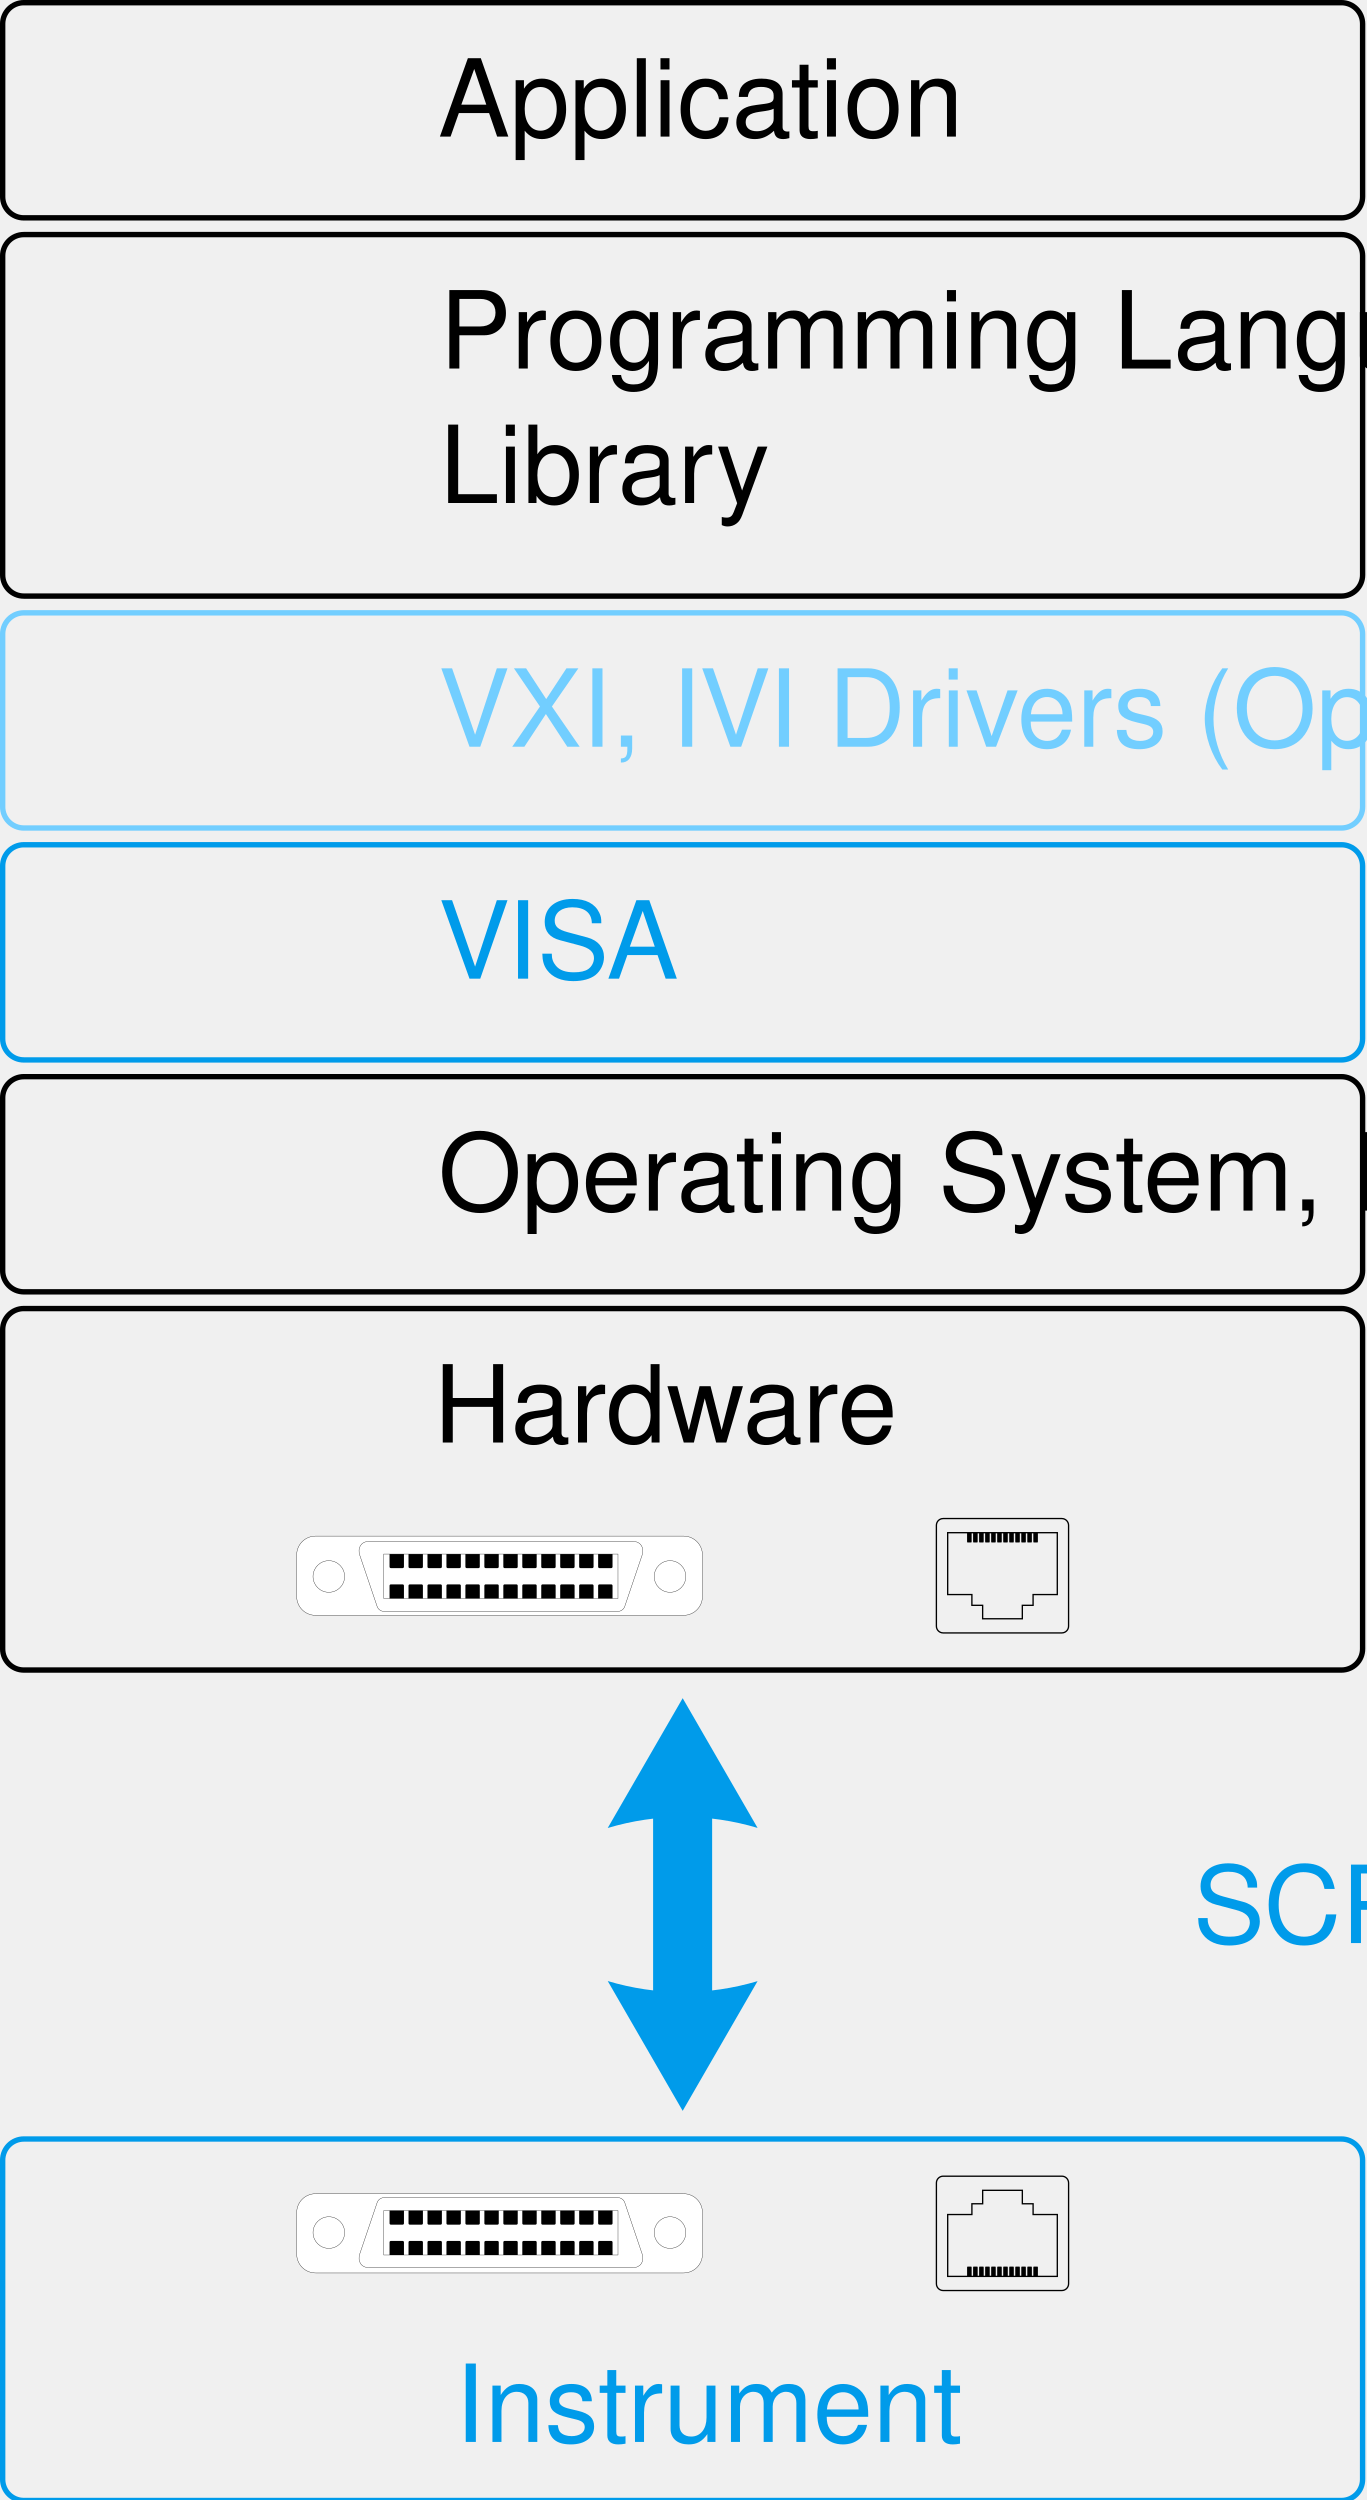
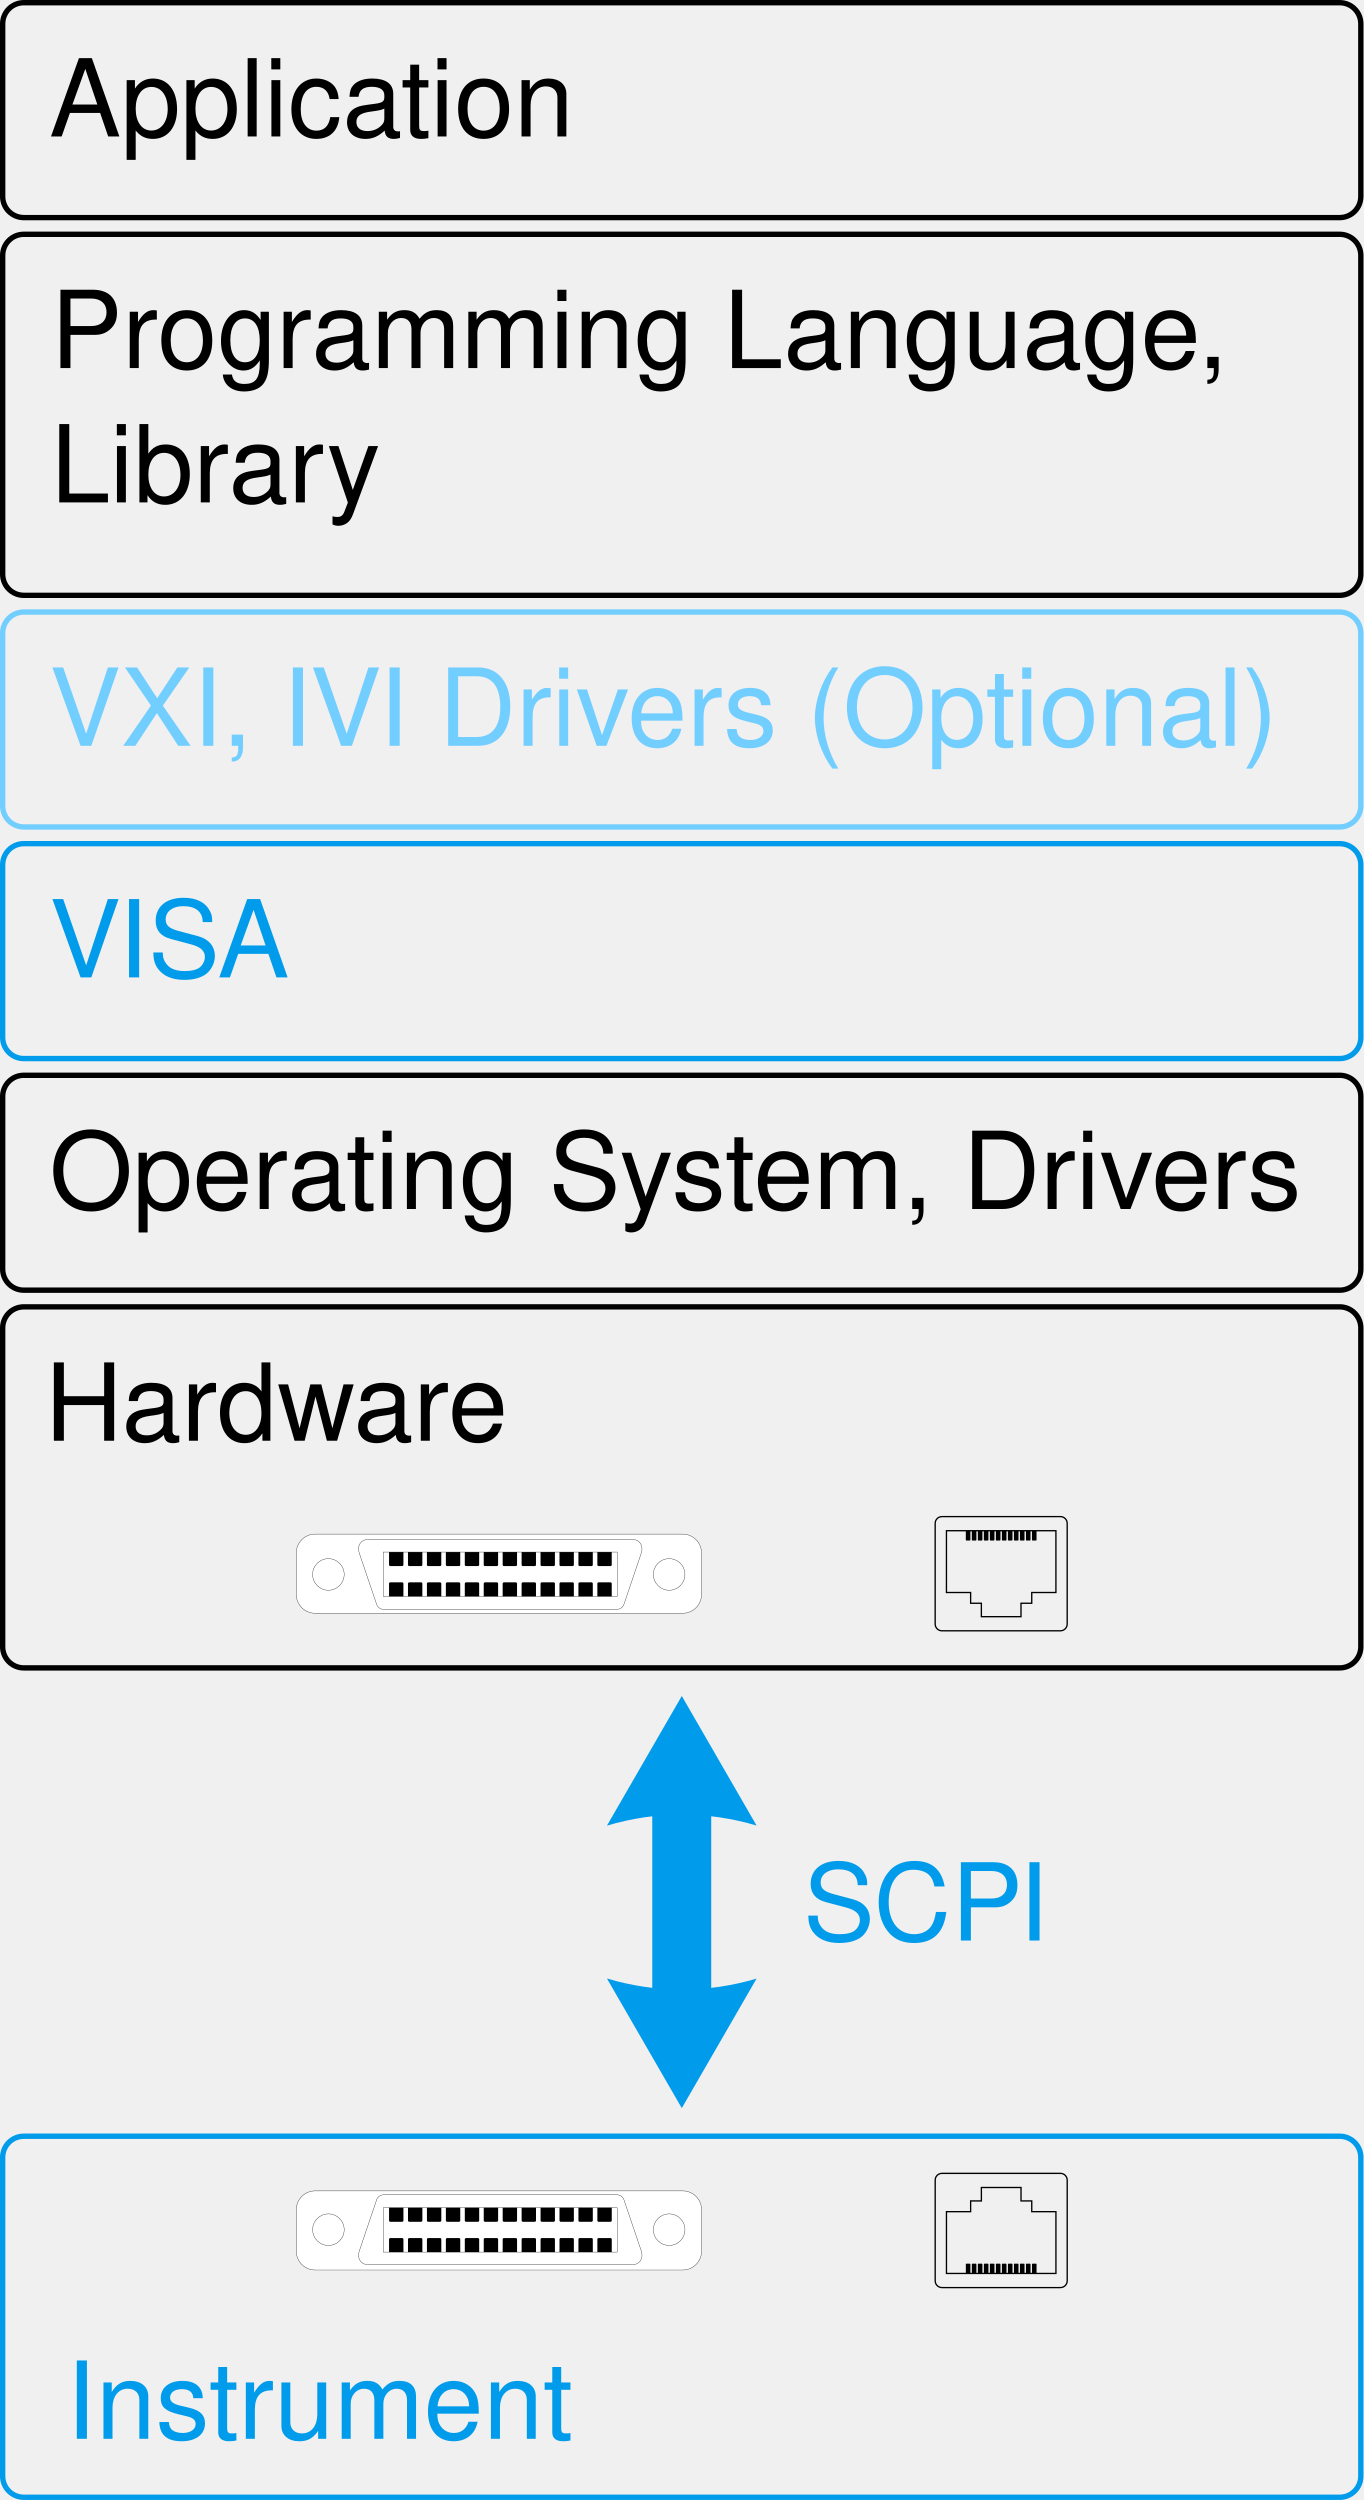
- <svg xmlns="http://www.w3.org/2000/svg" width="840mm" height="1537mm" viewbox="0 0 3172.5 5816.608">
-   <defs>
-     <style>
-       
-       .str0 {stroke:black;stroke-width:2.96}
-       .fil1 {fill:none}
-       .fil2 {fill:black}
-       .fil0 {fill:white}
-       .fil3 {fill:black;fill-rule:nonzero}
-       
-     </style>
+ <svg xmlns="http://www.w3.org/2000/svg" id="svg2" width="895.35mm" height="1641.6mm" version="1.1" viewBox="0 0 3172.5 5816.608">
+   <defs id="defs4">
+     <style id="style4462" type="text/css">
+     .str0 {stroke:black;stroke-width:2.96}
+     .fil1 {fill:none}
+     .fil2 {fill:black}
+     .fil0 {fill:white}
+     .fil3 {fill:black;fill-rule:nonzero}
+    </style>
  </defs>
-   <g transform="translate(-1036.6 7909.9)">
-     <flowroot fill="#000000" font-family="sans-serif" font-size="12.5px" letter-spacing="0px" stroke-width="1px" style="line-height:125%" word-spacing="0px" xml:space="preserve">
-       <flowregion>
-         <rect height="45.714" width="1057.1" x="-1457.1" y="-3467.6" />
-       </flowregion>
-       <flowpara />
-     </flowroot>
-     <g>
-       <rect fill="none" height="840" ry="49.164" stroke="#000" stroke-width="12.5" transform="scale(1,-1)" width="3160" x="1042.8" y="4029.3" />
-       <text fill="#000000" font-family="sans-serif" font-size="70px" letter-spacing="0px" stroke-width="1px" style="line-height:125%" word-spacing="0px" x="1141.168" xml:space="preserve" y="-4557.883">
-         <tspan x="1141.168" y="-4557.883">
-           <tspan font-family="Helvetica" font-size="250px" x="1141.168" y="-4557.883">
-             Hardware
-           </tspan>
-         </tspan>
-       </text>
-       <g transform="translate(2.0413e-5)">
-         <g clip-rule="evenodd" shape-rendering="geometricPrecision" transform="matrix(.25 0 0 .25 2192.4 -3640.9)">
-           <rect class="fil0 str0" fill="#fff" fill-rule="evenodd" height="736.25" image-rendering="optimizeQuality" rx="175" ry="175" stroke="#000" stroke-width="12.5" width="3771.2" x="-1865.6" y="-2798.5" />
-           <path class="fil1 str0" d="m-1194.3-2749.1h2454.2c70.539 0 108.71 57.714 84.824 128.25l-161.58 477.18c-8.299 24.51-35.144 44.563-59.653 44.563h-2181.4c-24.509 0-51.354-20.053-59.653-44.563l-161.58-477.18c-23.886-70.54 14.284-128.25 84.824-128.25z" fill="none" image-rendering="optimizeQuality" stroke="#000" stroke-width="12.5" />
-           <circle class="fil1 str0" cx="-1566.9" cy="-2423.2" fill="none" image-rendering="optimizeQuality" r="146.87" stroke="#000" stroke-width="12.5" />
-           <circle class="fil1 str0" cx="1604.4" cy="-2423.2" fill="none" image-rendering="optimizeQuality" r="146.87" stroke="#000" stroke-width="12.5" />
-           <g fill-rule="evenodd" image-rendering="optimizeQuality" transform="matrix(4.2223 0 0 4.2223 -1871.9 -3009.2)">
-             <path class="fil2" d="m205.91 187.11h31.677v-28.095c0-1.563-1.279-2.842-2.842-2.842h-25.993c-1.563 0-2.842 1.279-2.842 2.842v28.095z" />
-             <path class="fil2" d="m247.65 187.11h31.677v-28.095c0-1.563-1.279-2.842-2.842-2.842h-25.993c-1.563 0-2.842 1.279-2.842 2.842v28.095z" />
-             <path class="fil2" d="m289.4 187.11h31.677v-28.095c0-1.563-1.279-2.842-2.842-2.842h-25.993c-1.563 0-2.842 1.279-2.842 2.842v28.095z" />
-             <path class="fil2" d="m331.14 187.11h31.677v-28.095c0-1.563-1.279-2.842-2.842-2.842h-25.993c-1.563 0-2.842 1.279-2.842 2.842v28.095z" />
-             <path class="fil2" d="m372.88 187.11h31.677v-28.095c0-1.563-1.279-2.842-2.842-2.842h-25.993c-1.563 0-2.842 1.279-2.842 2.842v28.095z" />
-             <path class="fil2" d="m414.62 187.11h31.677v-28.095c0-1.563-1.279-2.842-2.842-2.842h-25.993c-1.563 0-2.842 1.279-2.842 2.842v28.095z" />
-             <path class="fil2" d="m456.36 187.11h31.677v-28.095c0-1.563-1.279-2.842-2.842-2.842h-25.993c-1.563 0-2.842 1.279-2.842 2.842v28.095z" />
-             <path class="fil2" d="m498.11 187.11h31.677v-28.095c0-1.563-1.279-2.842-2.842-2.842h-25.993c-1.563 0-2.842 1.279-2.842 2.842v28.095z" />
-             <path class="fil2" d="m539.85 187.11h31.677v-28.095c0-1.563-1.279-2.842-2.842-2.842h-25.993c-1.563 0-2.842 1.279-2.842 2.842v28.095z" />
-             <path class="fil2" d="m581.59 187.11h31.677v-28.095c0-1.563-1.279-2.842-2.842-2.842h-25.993c-1.563 0-2.842 1.279-2.842 2.842v28.095z" />
-             <path class="fil2" d="m623.33 187.11h31.677v-28.095c0-1.563-1.279-2.842-2.842-2.842h-25.993c-1.563 0-2.842 1.279-2.842 2.842v28.095z" />
-             <path class="fil2" d="m665.08 187.11h31.677v-28.095c0-1.563-1.279-2.842-2.842-2.842h-25.993c-1.563 0-2.842 1.279-2.842 2.842v28.095z" />
-           </g>
-           <g fill-rule="evenodd" image-rendering="optimizeQuality" transform="matrix(4.2223 0 0 4.2223 -1871.9 -3009.2)">
-             <path class="fil2" d="m205.91 89.417h31.677v28.095c0 1.563-1.279 2.842-2.842 2.842h-25.993c-1.563 0-2.842-1.279-2.842-2.842v-28.095z" />
-             <path class="fil2" d="m247.65 89.417h31.677v28.095c0 1.563-1.279 2.842-2.842 2.842h-25.993c-1.563 0-2.842-1.279-2.842-2.842v-28.095z" />
-             <path class="fil2" d="m289.4 89.417h31.677v28.095c0 1.563-1.279 2.842-2.842 2.842h-25.993c-1.563 0-2.842-1.279-2.842-2.842v-28.095z" />
-             <path class="fil2" d="m331.14 89.417h31.677v28.095c0 1.563-1.279 2.842-2.842 2.842h-25.993c-1.563 0-2.842-1.279-2.842-2.842v-28.095z" />
-             <path class="fil2" d="m372.88 89.417h31.677v28.095c0 1.563-1.279 2.842-2.842 2.842h-25.993c-1.563 0-2.842-1.279-2.842-2.842v-28.095z" />
-             <path class="fil2" d="m414.62 89.417h31.677v28.095c0 1.563-1.279 2.842-2.842 2.842h-25.993c-1.563 0-2.842-1.279-2.842-2.842v-28.095z" />
-             <path class="fil2" d="m456.36 89.417h31.677v28.095c0 1.563-1.279 2.842-2.842 2.842h-25.993c-1.563 0-2.842-1.279-2.842-2.842v-28.095z" />
-             <path class="fil2" d="m498.11 89.417h31.677v28.095c0 1.563-1.279 2.842-2.842 2.842h-25.993c-1.563 0-2.842-1.279-2.842-2.842v-28.095z" />
-             <path class="fil2" d="m539.85 89.417h31.677v28.095c0 1.563-1.279 2.842-2.842 2.842h-25.993c-1.563 0-2.842-1.279-2.842-2.842v-28.095z" />
-             <path class="fil2" d="m581.59 89.417h31.677v28.095c0 1.563-1.279 2.842-2.842 2.842h-25.993c-1.563 0-2.842-1.279-2.842-2.842v-28.095z" />
-             <path class="fil2" d="m623.33 89.417h31.677v28.095c0 1.563-1.279 2.842-2.842 2.842h-25.993c-1.563 0-2.842-1.279-2.842-2.842v-28.095z" />
-             <path class="fil2" d="m665.08 89.417h31.677v28.095c0 1.563-1.279 2.842-2.842 2.842h-25.993c-1.563 0-2.842-1.279-2.842-2.842v-28.095z" />
-           </g>
-           <rect class="fil1 str0" fill="none" height="412.5" image-rendering="optimizeQuality" stroke="#000" stroke-width="12.5" width="2177.5" x="-1056.8" y="-2631.7" />
-         </g>
-         <g transform="matrix(.25 0 0 .25 2875.3 -3840.1)">
-           <rect fill="none" height="1062.9" ry="62.857" stroke="#000" stroke-width="12.5" width="1228.6" x="1348.6" y="-2164.8" />
-           <path d="m1778.5-1233.4v-125h-100v-100h-225v-575h1018.8v575h-225v100h-100v125h-368.75z" fill="none" stroke="#000" stroke-width="12.5" />
-           <g clip-rule="evenodd" fill-rule="evenodd" image-rendering="optimizeQuality" shape-rendering="geometricPrecision" transform="matrix(1.341 0 0 2.9294 1357.6 -2294.9)">
-             <path class="fil2" d="m205.91 89.417h31.677v28.095c0 1.563-1.279 2.842-2.842 2.842h-25.993c-1.563 0-2.842-1.279-2.842-2.842v-28.095z" />
-             <path class="fil2" d="m247.65 89.417h31.677v28.095c0 1.563-1.279 2.842-2.842 2.842h-25.993c-1.563 0-2.842-1.279-2.842-2.842v-28.095z" />
-             <path class="fil2" d="m289.4 89.417h31.677v28.095c0 1.563-1.279 2.842-2.842 2.842h-25.993c-1.563 0-2.842-1.279-2.842-2.842v-28.095z" />
-             <path class="fil2" d="m331.14 89.417h31.677v28.095c0 1.563-1.279 2.842-2.842 2.842h-25.993c-1.563 0-2.842-1.279-2.842-2.842v-28.095z" />
-             <path class="fil2" d="m372.88 89.417h31.677v28.095c0 1.563-1.279 2.842-2.842 2.842h-25.993c-1.563 0-2.842-1.279-2.842-2.842v-28.095z" />
-             <path class="fil2" d="m414.62 89.417h31.677v28.095c0 1.563-1.279 2.842-2.842 2.842h-25.993c-1.563 0-2.842-1.279-2.842-2.842v-28.095z" />
-             <path class="fil2" d="m456.36 89.417h31.677v28.095c0 1.563-1.279 2.842-2.842 2.842h-25.993c-1.563 0-2.842-1.279-2.842-2.842v-28.095z" />
-             <path class="fil2" d="m498.11 89.417h31.677v28.095c0 1.563-1.279 2.842-2.842 2.842h-25.993c-1.563 0-2.842-1.279-2.842-2.842v-28.095z" />
-             <path class="fil2" d="m539.85 89.417h31.677v28.095c0 1.563-1.279 2.842-2.842 2.842h-25.993c-1.563 0-2.842-1.279-2.842-2.842v-28.095z" />
-             <path class="fil2" d="m581.59 89.417h31.677v28.095c0 1.563-1.279 2.842-2.842 2.842h-25.993c-1.563 0-2.842-1.279-2.842-2.842v-28.095z" />
-             <path class="fil2" d="m623.33 89.417h31.677v28.095c0 1.563-1.279 2.842-2.842 2.842h-25.993c-1.563 0-2.842-1.279-2.842-2.842v-28.095z" />
-             <path class="fil2" d="m665.08 89.417h31.677v28.095c0 1.563-1.279 2.842-2.842 2.842h-25.993c-1.563 0-2.842-1.279-2.842-2.842v-28.095z" />
+   <g id="layer1" transform="translate(-1036.6 7909.9)">
+     <flowRoot id="flowRoot4187" fill="#000000" font-family="sans-serif" font-size="12.5px" letter-spacing="0px" stroke-width="1px" word-spacing="0px" style="line-height:125%" xml:space="preserve">
+       <flowRegion id="flowRegion4189">
+         <rect id="rect4191" x="-1457.1" y="-3467.6" width="1057.1" height="45.714" />
+       </flowRegion>
+       <flowPara id="flowPara4193" />
+     </flowRoot>
+     <g id="g11021">
+       <rect id="rect4138" transform="scale(1,-1)" x="1042.8" y="4029.3" width="3160" height="840" ry="49.164" fill="none" stroke="#000" stroke-width="12.5" />
+       <text id="text4345" x="1141.168" y="-4557.883" fill="#000000" font-family="sans-serif" font-size="70px" letter-spacing="0px" stroke-width="1px" word-spacing="0px" style="line-height:125%" xml:space="preserve">
+         <tspan id="tspan4347" x="1141.168" y="-4557.883">
+           <tspan id="tspan4349" x="1141.168" y="-4557.883" font-family="Helvetica" font-size="250px">Hardware</tspan>
+         </tspan>
+       </text>
+       <g id="g10868" transform="translate(2.0413e-5)">
+         <g id="g4626" transform="matrix(.25 0 0 .25 2192.4 -3640.9)" clip-rule="evenodd" shape-rendering="geometricPrecision">
+           <rect id="rect4466" class="fil0 str0" x="-1865.6" y="-2798.5" width="3771.2" height="736.25" rx="175" ry="175" fill="#fff" fill-rule="evenodd" image-rendering="optimizeQuality" stroke="#000" stroke-width="12.5" />
+           <path id="path4468" class="fil1 str0" d="m-1194.3-2749.1h2454.2c70.539 0 108.71 57.714 84.824 128.25l-161.58 477.18c-8.299 24.51-35.144 44.563-59.653 44.563h-2181.4c-24.509 0-51.354-20.053-59.653-44.563l-161.58-477.18c-23.886-70.54 14.284-128.25 84.824-128.25z" fill="none" image-rendering="optimizeQuality" stroke="#000" stroke-width="12.5" />
+           <circle id="circle4470" class="fil1 str0" cx="-1566.9" cy="-2423.2" r="146.87" fill="none" image-rendering="optimizeQuality" stroke="#000" stroke-width="12.5" />
+           <circle id="circle4472" class="fil1 str0" cx="1604.4" cy="-2423.2" r="146.87" fill="none" image-rendering="optimizeQuality" stroke="#000" stroke-width="12.5" />
+           <g id="_184021680" transform="matrix(4.2223 0 0 4.2223 -1871.9 -3009.2)" fill-rule="evenodd" image-rendering="optimizeQuality">
+             <path id="_184019088" class="fil2" d="m205.91 187.11h31.677v-28.095c0-1.563-1.279-2.842-2.842-2.842h-25.993c-1.563 0-2.842 1.279-2.842 2.842v28.095z" />
+             <path id="_184020432" class="fil2" d="m247.65 187.11h31.677v-28.095c0-1.563-1.279-2.842-2.842-2.842h-25.993c-1.563 0-2.842 1.279-2.842 2.842v28.095z" />
+             <path id="_184020312" class="fil2" d="m289.4 187.11h31.677v-28.095c0-1.563-1.279-2.842-2.842-2.842h-25.993c-1.563 0-2.842 1.279-2.842 2.842v28.095z" />
+             <path id="_184022400" class="fil2" d="m331.14 187.11h31.677v-28.095c0-1.563-1.279-2.842-2.842-2.842h-25.993c-1.563 0-2.842 1.279-2.842 2.842v28.095z" />
+             <path id="_184017456" class="fil2" d="m372.88 187.11h31.677v-28.095c0-1.563-1.279-2.842-2.842-2.842h-25.993c-1.563 0-2.842 1.279-2.842 2.842v28.095z" />
+             <path id="_184022448" class="fil2" d="m414.62 187.11h31.677v-28.095c0-1.563-1.279-2.842-2.842-2.842h-25.993c-1.563 0-2.842 1.279-2.842 2.842v28.095z" />
+             <path id="_184022256" class="fil2" d="m456.36 187.11h31.677v-28.095c0-1.563-1.279-2.842-2.842-2.842h-25.993c-1.563 0-2.842 1.279-2.842 2.842v28.095z" />
+             <path id="_184022304" class="fil2" d="m498.11 187.11h31.677v-28.095c0-1.563-1.279-2.842-2.842-2.842h-25.993c-1.563 0-2.842 1.279-2.842 2.842v28.095z" />
+             <path id="_184022112" class="fil2" d="m539.85 187.11h31.677v-28.095c0-1.563-1.279-2.842-2.842-2.842h-25.993c-1.563 0-2.842 1.279-2.842 2.842v28.095z" />
+             <path id="_184022160" class="fil2" d="m581.59 187.11h31.677v-28.095c0-1.563-1.279-2.842-2.842-2.842h-25.993c-1.563 0-2.842 1.279-2.842 2.842v28.095z" />
+             <path id="_184017816" class="fil2" d="m623.33 187.11h31.677v-28.095c0-1.563-1.279-2.842-2.842-2.842h-25.993c-1.563 0-2.842 1.279-2.842 2.842v28.095z" />
+             <path id="_184023168" class="fil2" d="m665.08 187.11h31.677v-28.095c0-1.563-1.279-2.842-2.842-2.842h-25.993c-1.563 0-2.842 1.279-2.842 2.842v28.095z" />
+           </g>
+           <g id="_184021464" transform="matrix(4.2223 0 0 4.2223 -1871.9 -3009.2)" fill-rule="evenodd" image-rendering="optimizeQuality">
+             <path id="_184023360" class="fil2" d="m205.91 89.417h31.677v28.095c0 1.563-1.279 2.842-2.842 2.842h-25.993c-1.563 0-2.842-1.279-2.842-2.842v-28.095z" />
+             <path id="_187209800" class="fil2" d="m247.65 89.417h31.677v28.095c0 1.563-1.279 2.842-2.842 2.842h-25.993c-1.563 0-2.842-1.279-2.842-2.842v-28.095z" />
+             <path id="_187334720" class="fil2" d="m289.4 89.417h31.677v28.095c0 1.563-1.279 2.842-2.842 2.842h-25.993c-1.563 0-2.842-1.279-2.842-2.842v-28.095z" />
+             <path id="_187323248" class="fil2" d="m331.14 89.417h31.677v28.095c0 1.563-1.279 2.842-2.842 2.842h-25.993c-1.563 0-2.842-1.279-2.842-2.842v-28.095z" />
+             <path id="_187323392" class="fil2" d="m372.88 89.417h31.677v28.095c0 1.563-1.279 2.842-2.842 2.842h-25.993c-1.563 0-2.842-1.279-2.842-2.842v-28.095z" />
+             <path id="_187206040" class="fil2" d="m414.62 89.417h31.677v28.095c0 1.563-1.279 2.842-2.842 2.842h-25.993c-1.563 0-2.842-1.279-2.842-2.842v-28.095z" />
+             <path id="_187204456" class="fil2" d="m456.36 89.417h31.677v28.095c0 1.563-1.279 2.842-2.842 2.842h-25.993c-1.563 0-2.842-1.279-2.842-2.842v-28.095z" />
+             <path id="_187204600" class="fil2" d="m498.11 89.417h31.677v28.095c0 1.563-1.279 2.842-2.842 2.842h-25.993c-1.563 0-2.842-1.279-2.842-2.842v-28.095z" />
+             <path id="_187204784" class="fil2" d="m539.85 89.417h31.677v28.095c0 1.563-1.279 2.842-2.842 2.842h-25.993c-1.563 0-2.842-1.279-2.842-2.842v-28.095z" />
+             <path id="_187207368" class="fil2" d="m581.59 89.417h31.677v28.095c0 1.563-1.279 2.842-2.842 2.842h-25.993c-1.563 0-2.842-1.279-2.842-2.842v-28.095z" />
+             <path id="_187207512" class="fil2" d="m623.33 89.417h31.677v28.095c0 1.563-1.279 2.842-2.842 2.842h-25.993c-1.563 0-2.842-1.279-2.842-2.842v-28.095z" />
+             <path id="_187207656" class="fil2" d="m665.08 89.417h31.677v28.095c0 1.563-1.279 2.842-2.842 2.842h-25.993c-1.563 0-2.842-1.279-2.842-2.842v-28.095z" />
+           </g>
+           <rect id="rect4500" class="fil1 str0" x="-1056.8" y="-2631.7" width="2177.5" height="412.5" fill="none" image-rendering="optimizeQuality" stroke="#000" stroke-width="12.5" />
+         </g>
+         <g id="g4886" transform="matrix(.25 0 0 .25 2875.3 -3840.1)">
+           <rect id="rect4798" x="1348.6" y="-2164.8" width="1228.6" height="1062.9" ry="62.857" fill="none" stroke="#000" stroke-width="12.5" />
+           <path id="path4803-7" d="m1778.5-1233.4v-125h-100v-100h-225v-575h1018.8v575h-225v100h-100v125h-368.75z" fill="none" stroke="#000" stroke-width="12.5" />
+           <g id="_184021464-8-6" transform="matrix(1.341 0 0 2.9294 1357.6 -2294.9)" clip-rule="evenodd" fill-rule="evenodd" image-rendering="optimizeQuality" shape-rendering="geometricPrecision">
+             <path id="_184023360-3-7" class="fil2" d="m205.91 89.417h31.677v28.095c0 1.563-1.279 2.842-2.842 2.842h-25.993c-1.563 0-2.842-1.279-2.842-2.842v-28.095z" />
+             <path id="_187209800-4-9" class="fil2" d="m247.65 89.417h31.677v28.095c0 1.563-1.279 2.842-2.842 2.842h-25.993c-1.563 0-2.842-1.279-2.842-2.842v-28.095z" />
+             <path id="_187334720-5-9" class="fil2" d="m289.4 89.417h31.677v28.095c0 1.563-1.279 2.842-2.842 2.842h-25.993c-1.563 0-2.842-1.279-2.842-2.842v-28.095z" />
+             <path id="_187323248-0-3" class="fil2" d="m331.14 89.417h31.677v28.095c0 1.563-1.279 2.842-2.842 2.842h-25.993c-1.563 0-2.842-1.279-2.842-2.842v-28.095z" />
+             <path id="_187323392-0-9" class="fil2" d="m372.88 89.417h31.677v28.095c0 1.563-1.279 2.842-2.842 2.842h-25.993c-1.563 0-2.842-1.279-2.842-2.842v-28.095z" />
+             <path id="_187206040-4-9" class="fil2" d="m414.62 89.417h31.677v28.095c0 1.563-1.279 2.842-2.842 2.842h-25.993c-1.563 0-2.842-1.279-2.842-2.842v-28.095z" />
+             <path id="_187204456-0-8" class="fil2" d="m456.36 89.417h31.677v28.095c0 1.563-1.279 2.842-2.842 2.842h-25.993c-1.563 0-2.842-1.279-2.842-2.842v-28.095z" />
+             <path id="_187204600-1-1" class="fil2" d="m498.11 89.417h31.677v28.095c0 1.563-1.279 2.842-2.842 2.842h-25.993c-1.563 0-2.842-1.279-2.842-2.842v-28.095z" />
+             <path id="_187204784-0-6" class="fil2" d="m539.85 89.417h31.677v28.095c0 1.563-1.279 2.842-2.842 2.842h-25.993c-1.563 0-2.842-1.279-2.842-2.842v-28.095z" />
+             <path id="_187207368-0-4" class="fil2" d="m581.59 89.417h31.677v28.095c0 1.563-1.279 2.842-2.842 2.842h-25.993c-1.563 0-2.842-1.279-2.842-2.842v-28.095z" />
+             <path id="_187207512-0-4" class="fil2" d="m623.33 89.417h31.677v28.095c0 1.563-1.279 2.842-2.842 2.842h-25.993c-1.563 0-2.842-1.279-2.842-2.842v-28.095z" />
+             <path id="_187207656-3-7" class="fil2" d="m665.08 89.417h31.677v28.095c0 1.563-1.279 2.842-2.842 2.842h-25.993c-1.563 0-2.842-1.279-2.842-2.842v-28.095z" />
          </g>
        </g>
      </g>
    </g>
-     <g transform="translate(286.25 -1119.9)">
-       <rect fill="none" height="500" ry="49.164" stroke="#000" stroke-width="12.5" transform="scale(1,-1)" width="3160" x="756.56" y="3788.2" />
-       <text fill="#000000" font-family="sans-serif" font-size="70px" letter-spacing="0px" stroke-width="1px" style="line-height:125%" word-spacing="0px" x="864.803" xml:space="preserve" y="-3977.055">
-         <tspan x="864.803" y="-3977.055">
-           <tspan font-family="Helvetica" font-size="250px" x="864.803" y="-3977.055">
-             Operating System, Drivers
-           </tspan>
-         </tspan>
-       </text>
-     </g>
-     <g transform="translate(175.59 -218.21)">
-       <rect fill="none" height="840" ry="49.164" stroke="#000" stroke-width="12.5" transform="scale(1,-1)" width="3160" x="867.23" y="6306.6" />
-       <text fill="#000000" font-family="sans-serif" font-size="70px" letter-spacing="0px" stroke-width="1px" style="line-height:125%" word-spacing="0px" x="978.889" xml:space="preserve" y="-6835.385">
-         <tspan font-family="Helvetica" font-size="250px" x="978.889" y="-6835.385">
-           <tspan x="978.889" y="-6835.385">
-             Programming Language,
-           </tspan>
-           <tspan dx="0" x="3732.307" y="-6835.385" />
-         </tspan>
-         <tspan x="978.889" y="-6522.885">
-           <tspan font-family="Helvetica" font-size="250px" x="978.889" y="-6522.885">
-             Library
-           </tspan>
-         </tspan>
-       </text>
-     </g>
-     <g>
-       <rect fill="none" height="500" ry="49.164" stroke="#009bea" stroke-width="12.5" transform="scale(1,-1)" width="3160" x="1042.8" y="5447" />
-       <text fill="#009bea" font-family="sans-serif" font-size="70px" letter-spacing="0px" stroke-width="1px" style="line-height:125%" word-spacing="0px" x="1151.056" xml:space="preserve" y="-5635.85">
-         <tspan x="1151.056" y="-5635.85">
-           <tspan fill="#009bea" font-family="Helvetica" font-size="250px" x="1151.056" y="-5635.85">
-             VISA
-           </tspan>
-         </tspan>
-       </text>
-     </g>
-     <g>
-       <rect fill="none" height="500" ry="49.164" stroke="#72ceff" stroke-width="12.5" transform="scale(1,-1)" width="3160" x="1042.8" y="5985.9" />
-       <text fill="#72ceff" font-family="sans-serif" font-size="70px" letter-spacing="0px" stroke-width="1px" style="line-height:125%" word-spacing="0px" x="1151.056" xml:space="preserve" y="-6174.724">
-         <tspan x="1151.056" y="-6174.724">
-           <tspan fill="#72ceff" font-family="Helvetica" font-size="250px" x="1151.056" y="-6174.724">
-             VXI, IVI Drivers (Optional)
-           </tspan>
-         </tspan>
-       </text>
-     </g>
-     <g transform="translate(189.63 -84.28)">
-       <rect fill="none" height="500" ry="49.164" stroke="#000" stroke-width="12.5" transform="scale(1,-1)" width="3160" x="853.18" y="7319.4" />
-       <text fill="#000000" font-family="sans-serif" font-size="70px" letter-spacing="0px" stroke-width="1px" style="line-height:125%" word-spacing="0px" x="961.424" xml:space="preserve" y="-7508.193">
-         <tspan x="961.424" y="-7508.193">
-           <tspan font-family="Helvetica" font-size="250px" x="961.424" y="-7508.193">
-             Application
-           </tspan>
-         </tspan>
-       </text>
-     </g>
-     <g fill="#009bea">
-       <g>
-         <path d="m2622.9-3963.9-174.16 301.65a611.21 611.21 0 0 1 174.16 -25.817 611.21 611.21 0 0 1 174.05 25.619l-174.05-301.46z" />
-         <rect height="597.79" width="137.15" x="2554.2" y="-3764" />
-         <path d="m2622.9-3005-174.16-301.65a611.21 611.21 0 0 0 174.16 25.817 611.21 611.21 0 0 0 174.05 -25.619l-174.05 301.46z" />
+     <g id="g5500" transform="translate(286.25 -1119.9)">
+       <rect id="rect4138-6" transform="scale(1,-1)" x="756.56" y="3788.2" width="3160" height="500" ry="49.164" fill="none" stroke="#000" stroke-width="12.5" />
+       <text id="text4339" x="864.803" y="-3977.055" fill="#000000" font-family="sans-serif" font-size="70px" letter-spacing="0px" stroke-width="1px" word-spacing="0px" style="line-height:125%" xml:space="preserve">
+         <tspan id="tspan4341" x="864.803" y="-3977.055">
+           <tspan id="tspan4343" x="864.803" y="-3977.055" font-family="Helvetica" font-size="250px">Operating System, Drivers</tspan>
+         </tspan>
+       </text>
+     </g>
+     <g id="g5521" transform="translate(175.59 -218.21)">
+       <rect id="rect4138-6-8-2-6" transform="scale(1,-1)" x="867.23" y="6306.6" width="3160" height="840" ry="49.164" fill="none" stroke="#000" stroke-width="12.5" />
+       <text id="text4315" x="978.889" y="-6835.385" fill="#000000" font-family="sans-serif" font-size="70px" letter-spacing="0px" stroke-width="1px" word-spacing="0px" style="line-height:125%" xml:space="preserve">
+         <tspan id="tspan4317" x="978.889" y="-6835.385" font-family="Helvetica" font-size="250px">
+           <tspan id="tspan4319" x="978.889" y="-6835.385">Programming Language,</tspan>
+           <tspan id="tspan4321" x="3732.307" y="-6835.385" dx="0" />
+         </tspan>
+         <tspan id="tspan4323" x="978.889" y="-6522.885">
+           <tspan id="tspan4325" x="978.889" y="-6522.885" font-family="Helvetica" font-size="250px">Library</tspan>
+         </tspan>
+       </text>
+     </g>
+     <g id="g4654">
+       <rect id="rect4138-6-4" transform="scale(1,-1)" x="1042.8" y="5447" width="3160" height="500" ry="49.164" fill="none" stroke="#009bea" stroke-width="12.5" />
+       <text id="text4333" x="1151.056" y="-5635.85" fill="#009bea" font-family="sans-serif" font-size="70px" letter-spacing="0px" stroke-width="1px" word-spacing="0px" style="line-height:125%" xml:space="preserve">
+         <tspan id="tspan4335" x="1151.056" y="-5635.85">
+           <tspan id="tspan4337" x="1151.056" y="-5635.85" fill="#009bea" font-family="Helvetica" font-size="250px">VISA</tspan>
+         </tspan>
+       </text>
+     </g>
+     <g id="g4661">
+       <rect id="rect4138-6-5" transform="scale(1,-1)" x="1042.8" y="5985.9" width="3160" height="500" ry="49.164" fill="none" stroke="#72ceff" stroke-width="12.5" />
+       <text id="text4327" x="1151.056" y="-6174.724" fill="#72ceff" font-family="sans-serif" font-size="70px" letter-spacing="0px" stroke-width="1px" word-spacing="0px" style="line-height:125%" xml:space="preserve">
+         <tspan id="tspan4329" x="1151.056" y="-6174.724">
+           <tspan id="tspan4331" x="1151.056" y="-6174.724" fill="#72ceff" font-family="Helvetica" font-size="250px">VXI, IVI Drivers (Optional)</tspan>
+         </tspan>
+       </text>
+     </g>
+     <g id="g5529" transform="translate(189.63 -84.28)">
+       <rect id="rect4138-6-4-9" transform="scale(1,-1)" x="853.18" y="7319.4" width="3160" height="500" ry="49.164" fill="none" stroke="#000" stroke-width="12.5" />
+       <text id="text4309" x="961.424" y="-7508.193" fill="#000000" font-family="sans-serif" font-size="70px" letter-spacing="0px" stroke-width="1px" word-spacing="0px" style="line-height:125%" xml:space="preserve">
+         <tspan id="tspan4311" x="961.424" y="-7508.193">
+           <tspan id="tspan4313" x="961.424" y="-7508.193" font-family="Helvetica" font-size="250px">Application</tspan>
+         </tspan>
+       </text>
+     </g>
+     <g id="g4644" fill="#009bea">
+       <g id="g4639">
+         <path id="path8282" d="m2622.9-3963.9-174.16 301.65a611.21 611.21 0 0 1 174.16 -25.817 611.21 611.21 0 0 1 174.05 25.619l-174.05-301.46z" />
+         <rect id="rect8334" x="2554.2" y="-3764" width="137.15" height="597.79" />
+         <path id="path8282-0" d="m2622.9-3005-174.16-301.65a611.21 611.21 0 0 0 174.16 25.817 611.21 611.21 0 0 0 174.05 -25.619l-174.05 301.46z" />
      </g>
-       <text font-family="sans-serif" font-size="70px" letter-spacing="0px" stroke-width="1px" style="line-height:125%" word-spacing="0px" x="2905.274" xml:space="preserve" y="-3394.943">
-         <tspan x="2905.274" y="-3394.943">
-           <tspan fill="#009bea" font-family="Helvetica" font-size="250px" x="2905.274" y="-3394.943">
-             SCPI
-           </tspan>
-         </tspan>
-       </text>
-     </g>
-     <g>
-       <rect fill="none" height="840" ry="49.164" stroke="#009bea" stroke-width="12.5" width="3160" x="1042.8" y="-2939.6" />
-       <text fill="#009bea" font-family="sans-serif" font-size="70px" letter-spacing="0px" stroke-width="1px" style="line-height:125%" word-spacing="0px" x="1190.332" xml:space="preserve" y="-2235.665">
-         <tspan x="1190.332" y="-2235.665">
-           <tspan fill="#009bea" font-family="Helvetica" font-size="250px" x="1190.332" y="-2235.665">
-             Instrument
-           </tspan>
-         </tspan>
-       </text>
-       <g transform="translate(-49.164)">
-         <g clip-rule="evenodd" shape-rendering="geometricPrecision" transform="matrix(.25 0 0 -.25 2241.6 -3328)">
-           <rect class="fil0 str0" fill="#fff" fill-rule="evenodd" height="736.25" image-rendering="optimizeQuality" rx="175" ry="175" stroke="#000" stroke-width="12.5" width="3771.2" x="-1865.6" y="-2798.5" />
-           <path class="fil1 str0" d="m-1194.3-2749.1h2454.2c70.539 0 108.71 57.714 84.824 128.25l-161.58 477.18c-8.299 24.51-35.144 44.563-59.653 44.563h-2181.4c-24.509 0-51.354-20.053-59.653-44.563l-161.58-477.18c-23.886-70.54 14.284-128.25 84.824-128.25z" fill="none" image-rendering="optimizeQuality" stroke="#000" stroke-width="12.5" />
-           <circle class="fil1 str0" cx="-1566.9" cy="-2423.2" fill="none" image-rendering="optimizeQuality" r="146.87" stroke="#000" stroke-width="12.5" />
-           <circle class="fil1 str0" cx="1604.4" cy="-2423.2" fill="none" image-rendering="optimizeQuality" r="146.87" stroke="#000" stroke-width="12.5" />
-           <g fill-rule="evenodd" image-rendering="optimizeQuality" transform="matrix(4.2223 0 0 4.2223 -1871.9 -3009.2)">
-             <path class="fil2" d="m205.91 187.11h31.677v-28.095c0-1.563-1.279-2.842-2.842-2.842h-25.993c-1.563 0-2.842 1.279-2.842 2.842v28.095z" />
-             <path class="fil2" d="m247.65 187.11h31.677v-28.095c0-1.563-1.279-2.842-2.842-2.842h-25.993c-1.563 0-2.842 1.279-2.842 2.842v28.095z" />
-             <path class="fil2" d="m289.4 187.11h31.677v-28.095c0-1.563-1.279-2.842-2.842-2.842h-25.993c-1.563 0-2.842 1.279-2.842 2.842v28.095z" />
-             <path class="fil2" d="m331.14 187.11h31.677v-28.095c0-1.563-1.279-2.842-2.842-2.842h-25.993c-1.563 0-2.842 1.279-2.842 2.842v28.095z" />
-             <path class="fil2" d="m372.88 187.11h31.677v-28.095c0-1.563-1.279-2.842-2.842-2.842h-25.993c-1.563 0-2.842 1.279-2.842 2.842v28.095z" />
-             <path class="fil2" d="m414.62 187.11h31.677v-28.095c0-1.563-1.279-2.842-2.842-2.842h-25.993c-1.563 0-2.842 1.279-2.842 2.842v28.095z" />
-             <path class="fil2" d="m456.36 187.11h31.677v-28.095c0-1.563-1.279-2.842-2.842-2.842h-25.993c-1.563 0-2.842 1.279-2.842 2.842v28.095z" />
-             <path class="fil2" d="m498.11 187.11h31.677v-28.095c0-1.563-1.279-2.842-2.842-2.842h-25.993c-1.563 0-2.842 1.279-2.842 2.842v28.095z" />
-             <path class="fil2" d="m539.85 187.11h31.677v-28.095c0-1.563-1.279-2.842-2.842-2.842h-25.993c-1.563 0-2.842 1.279-2.842 2.842v28.095z" />
-             <path class="fil2" d="m581.59 187.11h31.677v-28.095c0-1.563-1.279-2.842-2.842-2.842h-25.993c-1.563 0-2.842 1.279-2.842 2.842v28.095z" />
-             <path class="fil2" d="m623.33 187.11h31.677v-28.095c0-1.563-1.279-2.842-2.842-2.842h-25.993c-1.563 0-2.842 1.279-2.842 2.842v28.095z" />
-             <path class="fil2" d="m665.08 187.11h31.677v-28.095c0-1.563-1.279-2.842-2.842-2.842h-25.993c-1.563 0-2.842 1.279-2.842 2.842v28.095z" />
-           </g>
-           <g fill-rule="evenodd" image-rendering="optimizeQuality" transform="matrix(4.2223 0 0 4.2223 -1871.9 -3009.2)">
-             <path class="fil2" d="m205.91 89.417h31.677v28.095c0 1.563-1.279 2.842-2.842 2.842h-25.993c-1.563 0-2.842-1.279-2.842-2.842v-28.095z" />
-             <path class="fil2" d="m247.65 89.417h31.677v28.095c0 1.563-1.279 2.842-2.842 2.842h-25.993c-1.563 0-2.842-1.279-2.842-2.842v-28.095z" />
-             <path class="fil2" d="m289.4 89.417h31.677v28.095c0 1.563-1.279 2.842-2.842 2.842h-25.993c-1.563 0-2.842-1.279-2.842-2.842v-28.095z" />
-             <path class="fil2" d="m331.14 89.417h31.677v28.095c0 1.563-1.279 2.842-2.842 2.842h-25.993c-1.563 0-2.842-1.279-2.842-2.842v-28.095z" />
-             <path class="fil2" d="m372.88 89.417h31.677v28.095c0 1.563-1.279 2.842-2.842 2.842h-25.993c-1.563 0-2.842-1.279-2.842-2.842v-28.095z" />
-             <path class="fil2" d="m414.62 89.417h31.677v28.095c0 1.563-1.279 2.842-2.842 2.842h-25.993c-1.563 0-2.842-1.279-2.842-2.842v-28.095z" />
-             <path class="fil2" d="m456.36 89.417h31.677v28.095c0 1.563-1.279 2.842-2.842 2.842h-25.993c-1.563 0-2.842-1.279-2.842-2.842v-28.095z" />
-             <path class="fil2" d="m498.11 89.417h31.677v28.095c0 1.563-1.279 2.842-2.842 2.842h-25.993c-1.563 0-2.842-1.279-2.842-2.842v-28.095z" />
-             <path class="fil2" d="m539.85 89.417h31.677v28.095c0 1.563-1.279 2.842-2.842 2.842h-25.993c-1.563 0-2.842-1.279-2.842-2.842v-28.095z" />
-             <path class="fil2" d="m581.59 89.417h31.677v28.095c0 1.563-1.279 2.842-2.842 2.842h-25.993c-1.563 0-2.842-1.279-2.842-2.842v-28.095z" />
-             <path class="fil2" d="m623.33 89.417h31.677v28.095c0 1.563-1.279 2.842-2.842 2.842h-25.993c-1.563 0-2.842-1.279-2.842-2.842v-28.095z" />
-             <path class="fil2" d="m665.08 89.417h31.677v28.095c0 1.563-1.279 2.842-2.842 2.842h-25.993c-1.563 0-2.842-1.279-2.842-2.842v-28.095z" />
-           </g>
-           <rect class="fil1 str0" fill="none" height="412.5" image-rendering="optimizeQuality" stroke="#000" stroke-width="12.5" width="2177.5" x="-1056.8" y="-2631.7" />
-         </g>
-         <g transform="matrix(.25 0 0 -.25 2924.5 -3128.7)">
-           <rect fill="none" height="1062.9" ry="62.857" stroke="#000" stroke-width="12.5" width="1228.6" x="1348.6" y="-2164.8" />
-           <path d="m1778.5-1233.4v-125h-100v-100h-225v-575h1018.8v575h-225v100h-100v125h-368.75z" fill="none" stroke="#000" stroke-width="12.5" />
-           <g clip-rule="evenodd" fill-rule="evenodd" image-rendering="optimizeQuality" shape-rendering="geometricPrecision" transform="matrix(1.341 0 0 2.9294 1357.6 -2294.9)">
-             <path class="fil2" d="m205.91 89.417h31.677v28.095c0 1.563-1.279 2.842-2.842 2.842h-25.993c-1.563 0-2.842-1.279-2.842-2.842v-28.095z" />
-             <path class="fil2" d="m247.65 89.417h31.677v28.095c0 1.563-1.279 2.842-2.842 2.842h-25.993c-1.563 0-2.842-1.279-2.842-2.842v-28.095z" />
-             <path class="fil2" d="m289.4 89.417h31.677v28.095c0 1.563-1.279 2.842-2.842 2.842h-25.993c-1.563 0-2.842-1.279-2.842-2.842v-28.095z" />
-             <path class="fil2" d="m331.14 89.417h31.677v28.095c0 1.563-1.279 2.842-2.842 2.842h-25.993c-1.563 0-2.842-1.279-2.842-2.842v-28.095z" />
-             <path class="fil2" d="m372.88 89.417h31.677v28.095c0 1.563-1.279 2.842-2.842 2.842h-25.993c-1.563 0-2.842-1.279-2.842-2.842v-28.095z" />
-             <path class="fil2" d="m414.62 89.417h31.677v28.095c0 1.563-1.279 2.842-2.842 2.842h-25.993c-1.563 0-2.842-1.279-2.842-2.842v-28.095z" />
-             <path class="fil2" d="m456.36 89.417h31.677v28.095c0 1.563-1.279 2.842-2.842 2.842h-25.993c-1.563 0-2.842-1.279-2.842-2.842v-28.095z" />
-             <path class="fil2" d="m498.11 89.417h31.677v28.095c0 1.563-1.279 2.842-2.842 2.842h-25.993c-1.563 0-2.842-1.279-2.842-2.842v-28.095z" />
-             <path class="fil2" d="m539.85 89.417h31.677v28.095c0 1.563-1.279 2.842-2.842 2.842h-25.993c-1.563 0-2.842-1.279-2.842-2.842v-28.095z" />
-             <path class="fil2" d="m581.59 89.417h31.677v28.095c0 1.563-1.279 2.842-2.842 2.842h-25.993c-1.563 0-2.842-1.279-2.842-2.842v-28.095z" />
-             <path class="fil2" d="m623.33 89.417h31.677v28.095c0 1.563-1.279 2.842-2.842 2.842h-25.993c-1.563 0-2.842-1.279-2.842-2.842v-28.095z" />
-             <path class="fil2" d="m665.08 89.417h31.677v28.095c0 1.563-1.279 2.842-2.842 2.842h-25.993c-1.563 0-2.842-1.279-2.842-2.842v-28.095z" />
+       <text id="text4412" x="2905.274" y="-3394.943" font-family="sans-serif" font-size="70px" letter-spacing="0px" stroke-width="1px" word-spacing="0px" style="line-height:125%" xml:space="preserve">
+         <tspan id="tspan4414" x="2905.274" y="-3394.943">
+           <tspan id="tspan4416" x="2905.274" y="-3394.943" fill="#009bea" font-family="Helvetica" font-size="250px">SCPI</tspan>
+         </tspan>
+       </text>
+     </g>
+     <g id="g4357">
+       <rect id="rect4138-3" x="1042.8" y="-2939.6" width="3160" height="840" ry="49.164" fill="none" stroke="#009bea" stroke-width="12.5" />
+       <text id="text4351" x="1190.332" y="-2235.665" fill="#009bea" font-family="sans-serif" font-size="70px" letter-spacing="0px" stroke-width="1px" word-spacing="0px" style="line-height:125%" xml:space="preserve">
+         <tspan id="tspan4353" x="1190.332" y="-2235.665">
+           <tspan id="tspan4355" x="1190.332" y="-2235.665" fill="#009bea" font-family="Helvetica" font-size="250px">Instrument</tspan>
+         </tspan>
+       </text>
+       <g id="g10971" transform="translate(-49.164)">
+         <g id="g4626-9" transform="matrix(.25 0 0 -.25 2241.6 -3328)" clip-rule="evenodd" shape-rendering="geometricPrecision">
+           <rect id="rect4466-7" class="fil0 str0" x="-1865.6" y="-2798.5" width="3771.2" height="736.25" rx="175" ry="175" fill="#fff" fill-rule="evenodd" image-rendering="optimizeQuality" stroke="#000" stroke-width="12.5" />
+           <path id="path4468-0" class="fil1 str0" d="m-1194.3-2749.1h2454.2c70.539 0 108.71 57.714 84.824 128.25l-161.58 477.18c-8.299 24.51-35.144 44.563-59.653 44.563h-2181.4c-24.509 0-51.354-20.053-59.653-44.563l-161.58-477.18c-23.886-70.54 14.284-128.25 84.824-128.25z" fill="none" image-rendering="optimizeQuality" stroke="#000" stroke-width="12.5" />
+           <circle id="circle4470-4" class="fil1 str0" cx="-1566.9" cy="-2423.2" r="146.87" fill="none" image-rendering="optimizeQuality" stroke="#000" stroke-width="12.5" />
+           <circle id="circle4472-2" class="fil1 str0" cx="1604.4" cy="-2423.2" r="146.87" fill="none" image-rendering="optimizeQuality" stroke="#000" stroke-width="12.5" />
+           <g id="_184021680-2" transform="matrix(4.2223 0 0 4.2223 -1871.9 -3009.2)" fill-rule="evenodd" image-rendering="optimizeQuality">
+             <path id="_184019088-0" class="fil2" d="m205.91 187.11h31.677v-28.095c0-1.563-1.279-2.842-2.842-2.842h-25.993c-1.563 0-2.842 1.279-2.842 2.842v28.095z" />
+             <path id="_184020432-9" class="fil2" d="m247.65 187.11h31.677v-28.095c0-1.563-1.279-2.842-2.842-2.842h-25.993c-1.563 0-2.842 1.279-2.842 2.842v28.095z" />
+             <path id="_184020312-7" class="fil2" d="m289.4 187.11h31.677v-28.095c0-1.563-1.279-2.842-2.842-2.842h-25.993c-1.563 0-2.842 1.279-2.842 2.842v28.095z" />
+             <path id="_184022400-0" class="fil2" d="m331.14 187.11h31.677v-28.095c0-1.563-1.279-2.842-2.842-2.842h-25.993c-1.563 0-2.842 1.279-2.842 2.842v28.095z" />
+             <path id="_184017456-8" class="fil2" d="m372.88 187.11h31.677v-28.095c0-1.563-1.279-2.842-2.842-2.842h-25.993c-1.563 0-2.842 1.279-2.842 2.842v28.095z" />
+             <path id="_184022448-9" class="fil2" d="m414.62 187.11h31.677v-28.095c0-1.563-1.279-2.842-2.842-2.842h-25.993c-1.563 0-2.842 1.279-2.842 2.842v28.095z" />
+             <path id="_184022256-3" class="fil2" d="m456.36 187.11h31.677v-28.095c0-1.563-1.279-2.842-2.842-2.842h-25.993c-1.563 0-2.842 1.279-2.842 2.842v28.095z" />
+             <path id="_184022304-4" class="fil2" d="m498.11 187.11h31.677v-28.095c0-1.563-1.279-2.842-2.842-2.842h-25.993c-1.563 0-2.842 1.279-2.842 2.842v28.095z" />
+             <path id="_184022112-8" class="fil2" d="m539.85 187.11h31.677v-28.095c0-1.563-1.279-2.842-2.842-2.842h-25.993c-1.563 0-2.842 1.279-2.842 2.842v28.095z" />
+             <path id="_184022160-9" class="fil2" d="m581.59 187.11h31.677v-28.095c0-1.563-1.279-2.842-2.842-2.842h-25.993c-1.563 0-2.842 1.279-2.842 2.842v28.095z" />
+             <path id="_184017816-8" class="fil2" d="m623.33 187.11h31.677v-28.095c0-1.563-1.279-2.842-2.842-2.842h-25.993c-1.563 0-2.842 1.279-2.842 2.842v28.095z" />
+             <path id="_184023168-9" class="fil2" d="m665.08 187.11h31.677v-28.095c0-1.563-1.279-2.842-2.842-2.842h-25.993c-1.563 0-2.842 1.279-2.842 2.842v28.095z" />
+           </g>
+           <g id="_184021464-9" transform="matrix(4.2223 0 0 4.2223 -1871.9 -3009.2)" fill-rule="evenodd" image-rendering="optimizeQuality">
+             <path id="_184023360-9" class="fil2" d="m205.91 89.417h31.677v28.095c0 1.563-1.279 2.842-2.842 2.842h-25.993c-1.563 0-2.842-1.279-2.842-2.842v-28.095z" />
+             <path id="_187209800-2" class="fil2" d="m247.65 89.417h31.677v28.095c0 1.563-1.279 2.842-2.842 2.842h-25.993c-1.563 0-2.842-1.279-2.842-2.842v-28.095z" />
+             <path id="_187334720-3" class="fil2" d="m289.4 89.417h31.677v28.095c0 1.563-1.279 2.842-2.842 2.842h-25.993c-1.563 0-2.842-1.279-2.842-2.842v-28.095z" />
+             <path id="_187323248-6" class="fil2" d="m331.14 89.417h31.677v28.095c0 1.563-1.279 2.842-2.842 2.842h-25.993c-1.563 0-2.842-1.279-2.842-2.842v-28.095z" />
+             <path id="_187323392-5" class="fil2" d="m372.88 89.417h31.677v28.095c0 1.563-1.279 2.842-2.842 2.842h-25.993c-1.563 0-2.842-1.279-2.842-2.842v-28.095z" />
+             <path id="_187206040-3" class="fil2" d="m414.62 89.417h31.677v28.095c0 1.563-1.279 2.842-2.842 2.842h-25.993c-1.563 0-2.842-1.279-2.842-2.842v-28.095z" />
+             <path id="_187204456-1" class="fil2" d="m456.36 89.417h31.677v28.095c0 1.563-1.279 2.842-2.842 2.842h-25.993c-1.563 0-2.842-1.279-2.842-2.842v-28.095z" />
+             <path id="_187204600-4" class="fil2" d="m498.11 89.417h31.677v28.095c0 1.563-1.279 2.842-2.842 2.842h-25.993c-1.563 0-2.842-1.279-2.842-2.842v-28.095z" />
+             <path id="_187204784-1" class="fil2" d="m539.85 89.417h31.677v28.095c0 1.563-1.279 2.842-2.842 2.842h-25.993c-1.563 0-2.842-1.279-2.842-2.842v-28.095z" />
+             <path id="_187207368-1" class="fil2" d="m581.59 89.417h31.677v28.095c0 1.563-1.279 2.842-2.842 2.842h-25.993c-1.563 0-2.842-1.279-2.842-2.842v-28.095z" />
+             <path id="_187207512-4" class="fil2" d="m623.33 89.417h31.677v28.095c0 1.563-1.279 2.842-2.842 2.842h-25.993c-1.563 0-2.842-1.279-2.842-2.842v-28.095z" />
+             <path id="_187207656-3" class="fil2" d="m665.08 89.417h31.677v28.095c0 1.563-1.279 2.842-2.842 2.842h-25.993c-1.563 0-2.842-1.279-2.842-2.842v-28.095z" />
+           </g>
+           <rect id="rect4500-7" class="fil1 str0" x="-1056.8" y="-2631.7" width="2177.5" height="412.5" fill="none" image-rendering="optimizeQuality" stroke="#000" stroke-width="12.5" />
+         </g>
+         <g id="g4886-9" transform="matrix(.25 0 0 -.25 2924.5 -3128.7)">
+           <rect id="rect4798-3" x="1348.6" y="-2164.8" width="1228.6" height="1062.9" ry="62.857" fill="none" stroke="#000" stroke-width="12.5" />
+           <path id="path4803-7-6" d="m1778.5-1233.4v-125h-100v-100h-225v-575h1018.8v575h-225v100h-100v125h-368.75z" fill="none" stroke="#000" stroke-width="12.5" />
+           <g id="_184021464-8-6-0" transform="matrix(1.341 0 0 2.9294 1357.6 -2294.9)" clip-rule="evenodd" fill-rule="evenodd" image-rendering="optimizeQuality" shape-rendering="geometricPrecision">
+             <path id="_184023360-3-7-4" class="fil2" d="m205.91 89.417h31.677v28.095c0 1.563-1.279 2.842-2.842 2.842h-25.993c-1.563 0-2.842-1.279-2.842-2.842v-28.095z" />
+             <path id="_187209800-4-9-8" class="fil2" d="m247.65 89.417h31.677v28.095c0 1.563-1.279 2.842-2.842 2.842h-25.993c-1.563 0-2.842-1.279-2.842-2.842v-28.095z" />
+             <path id="_187334720-5-9-1" class="fil2" d="m289.4 89.417h31.677v28.095c0 1.563-1.279 2.842-2.842 2.842h-25.993c-1.563 0-2.842-1.279-2.842-2.842v-28.095z" />
+             <path id="_187323248-0-3-3" class="fil2" d="m331.14 89.417h31.677v28.095c0 1.563-1.279 2.842-2.842 2.842h-25.993c-1.563 0-2.842-1.279-2.842-2.842v-28.095z" />
+             <path id="_187323392-0-9-8" class="fil2" d="m372.88 89.417h31.677v28.095c0 1.563-1.279 2.842-2.842 2.842h-25.993c-1.563 0-2.842-1.279-2.842-2.842v-28.095z" />
+             <path id="_187206040-4-9-0" class="fil2" d="m414.62 89.417h31.677v28.095c0 1.563-1.279 2.842-2.842 2.842h-25.993c-1.563 0-2.842-1.279-2.842-2.842v-28.095z" />
+             <path id="_187204456-0-8-1" class="fil2" d="m456.36 89.417h31.677v28.095c0 1.563-1.279 2.842-2.842 2.842h-25.993c-1.563 0-2.842-1.279-2.842-2.842v-28.095z" />
+             <path id="_187204600-1-1-9" class="fil2" d="m498.11 89.417h31.677v28.095c0 1.563-1.279 2.842-2.842 2.842h-25.993c-1.563 0-2.842-1.279-2.842-2.842v-28.095z" />
+             <path id="_187204784-0-6-3" class="fil2" d="m539.85 89.417h31.677v28.095c0 1.563-1.279 2.842-2.842 2.842h-25.993c-1.563 0-2.842-1.279-2.842-2.842v-28.095z" />
+             <path id="_187207368-0-4-8" class="fil2" d="m581.59 89.417h31.677v28.095c0 1.563-1.279 2.842-2.842 2.842h-25.993c-1.563 0-2.842-1.279-2.842-2.842v-28.095z" />
+             <path id="_187207512-0-4-6" class="fil2" d="m623.33 89.417h31.677v28.095c0 1.563-1.279 2.842-2.842 2.842h-25.993c-1.563 0-2.842-1.279-2.842-2.842v-28.095z" />
+             <path id="_187207656-3-7-7" class="fil2" d="m665.08 89.417h31.677v28.095c0 1.563-1.279 2.842-2.842 2.842h-25.993c-1.563 0-2.842-1.279-2.842-2.842v-28.095z" />
          </g>
        </g>
      </g>
    </g>
  </g>
</svg>
